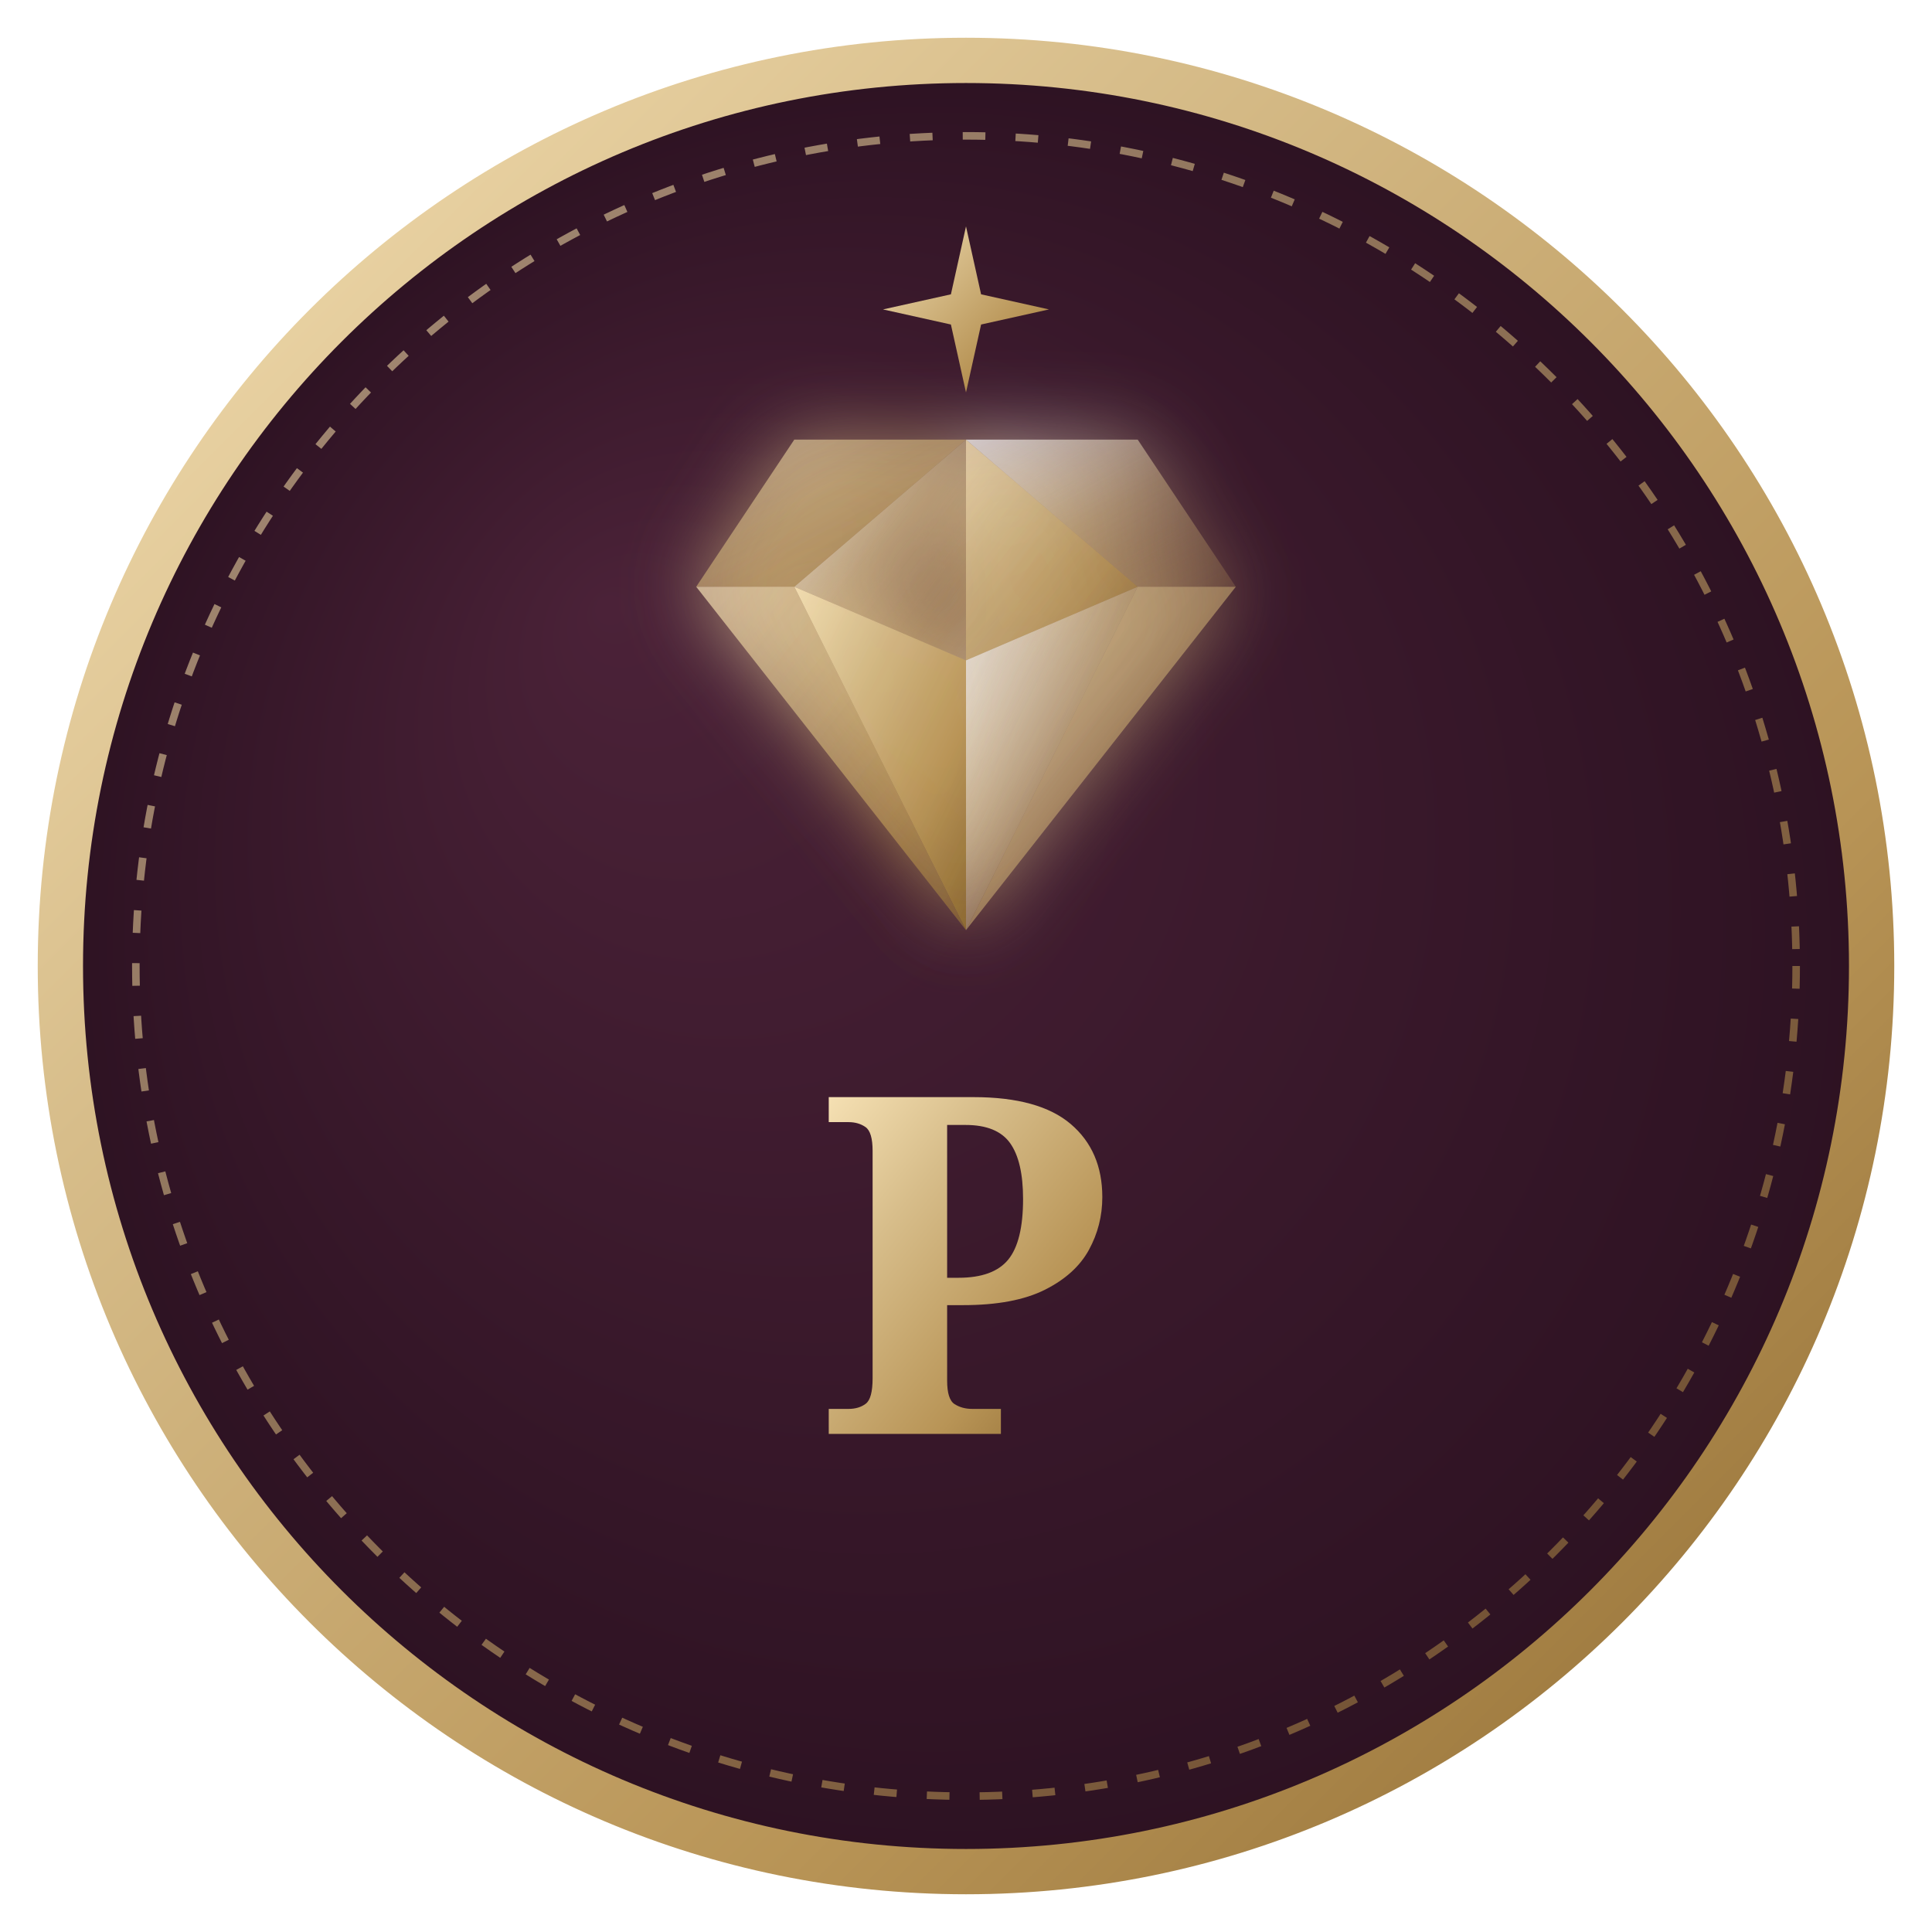
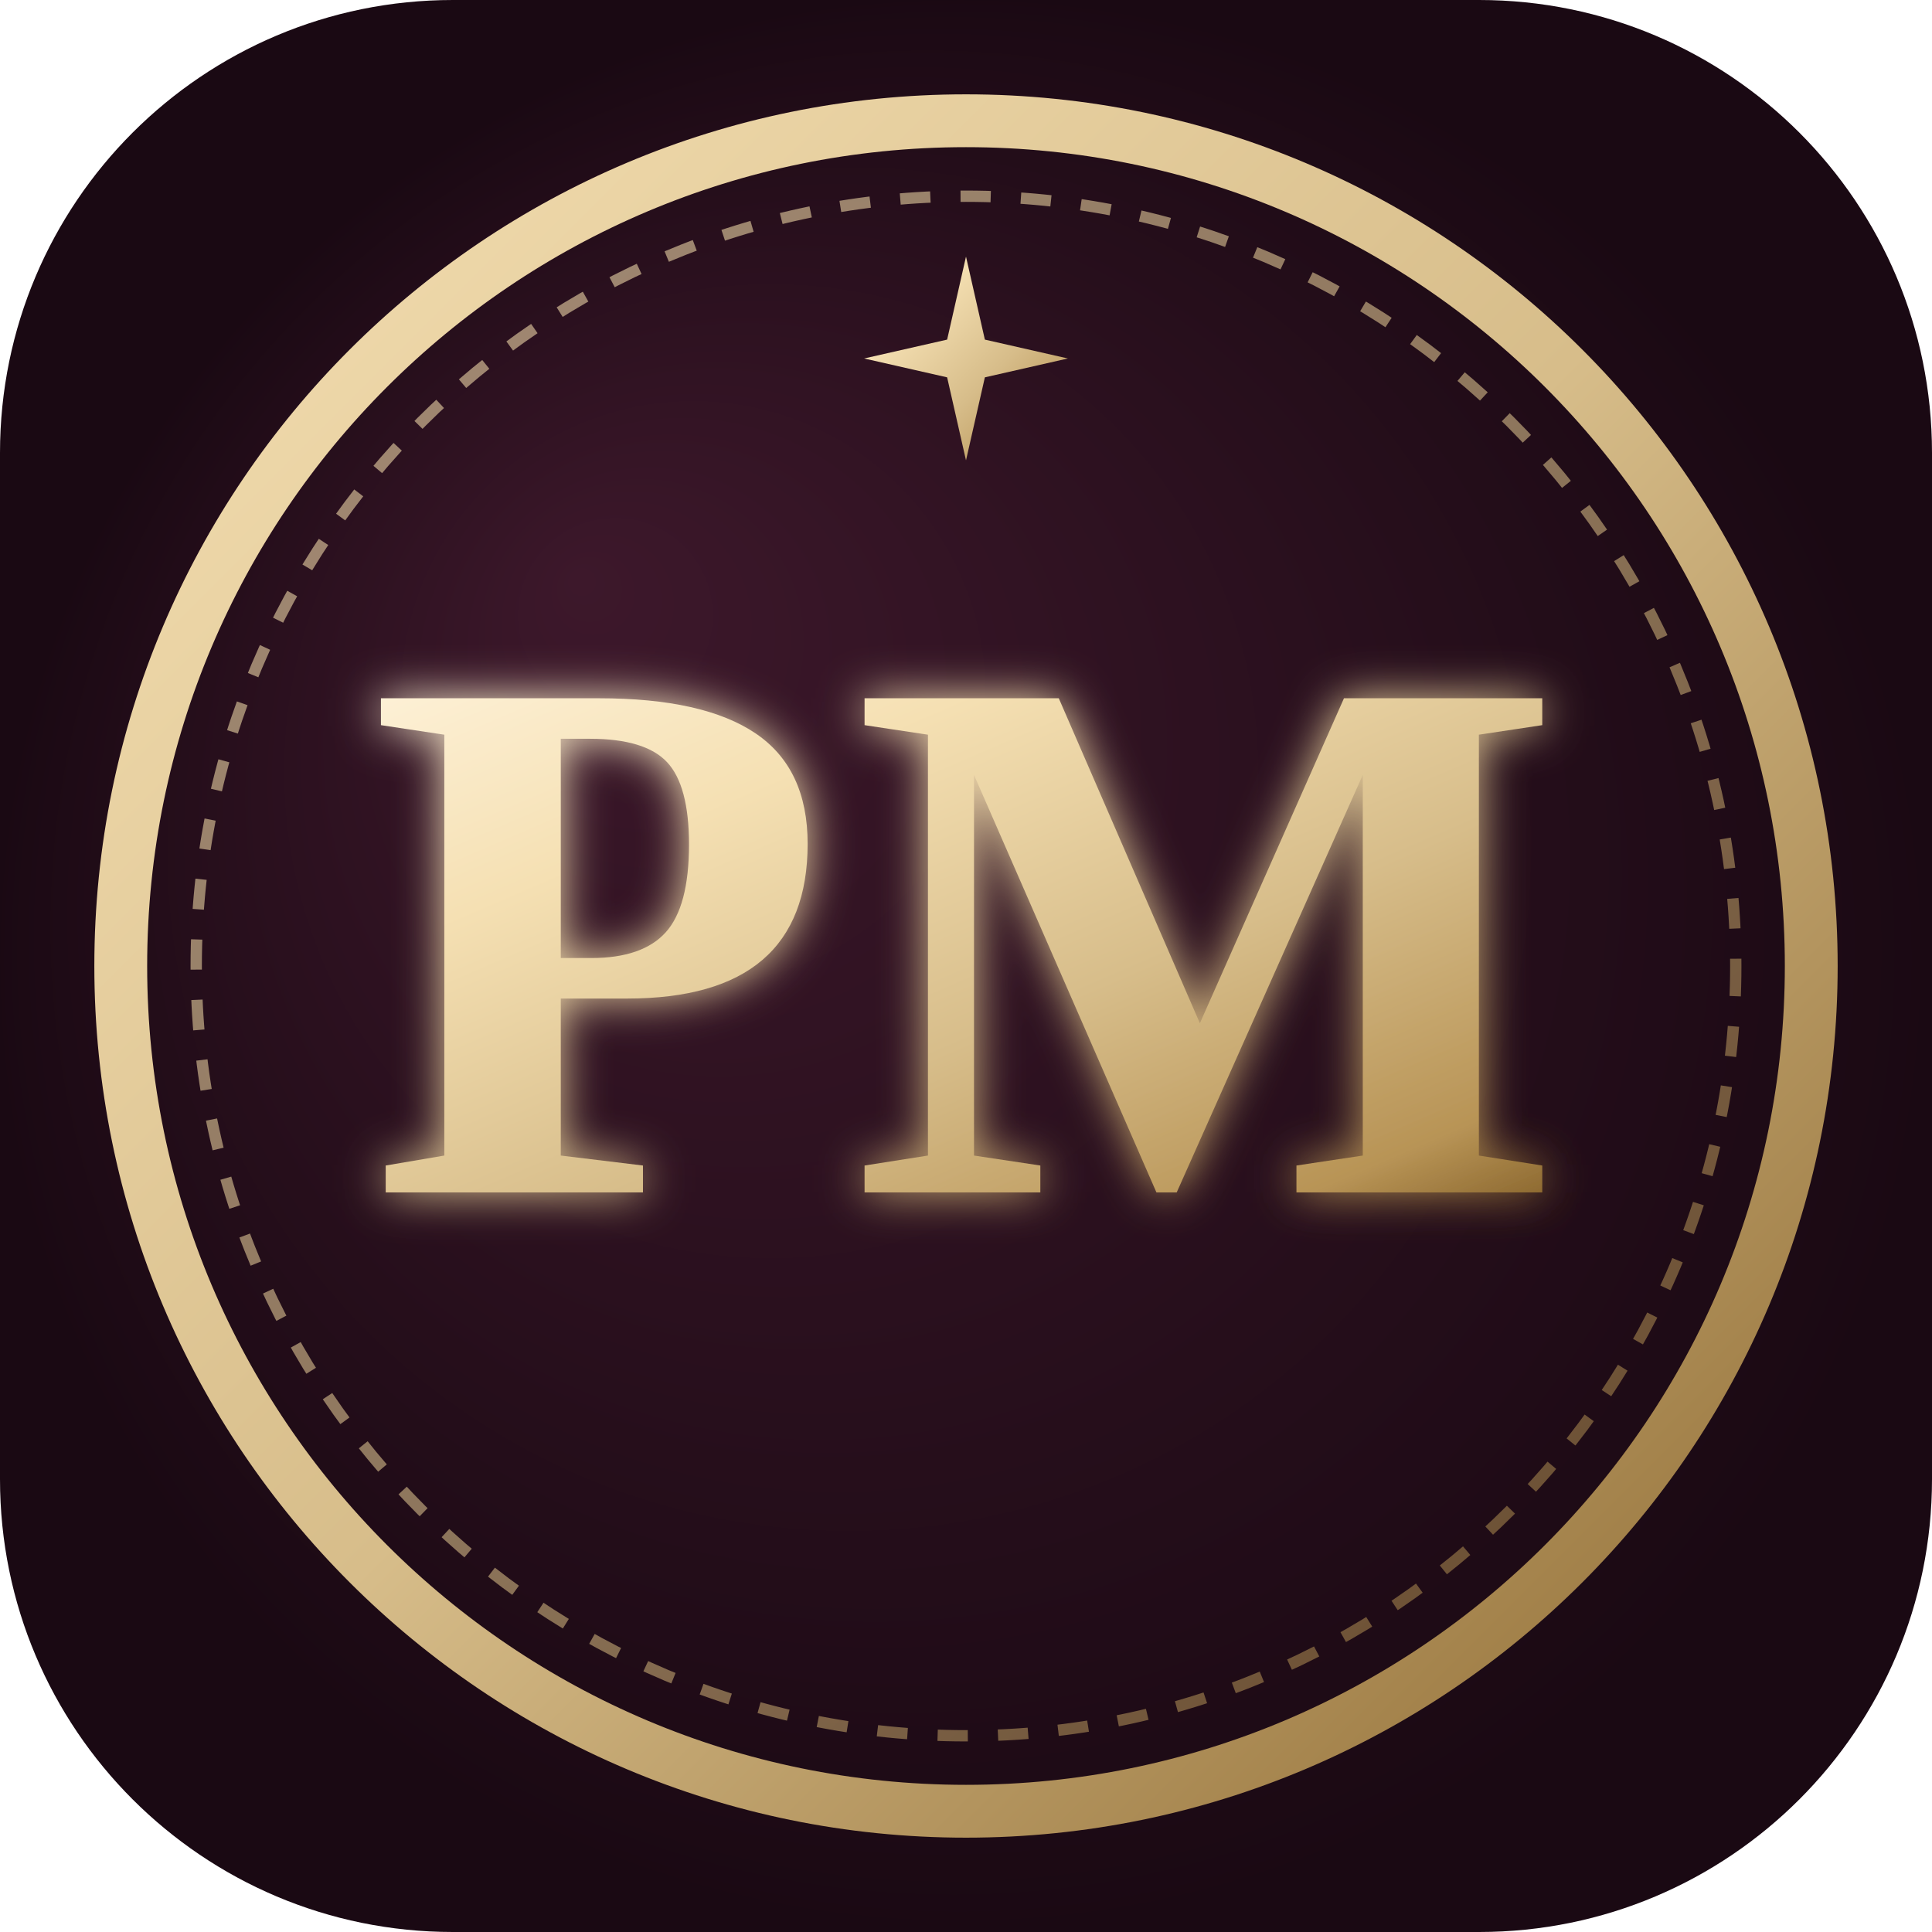
- <svg xmlns="http://www.w3.org/2000/svg" viewBox="0 0 512 512" width="100%" height="100%">
+ <svg xmlns="http://www.w3.org/2000/svg" viewBox="0 0 512 512" width="512" height="512">
  <defs>
    <radialGradient id="bg-grad" cx="50%" cy="50%" r="50%" fx="30%" fy="30%">
-       <stop offset="0%" stop-color="#4b2238" />
-       <stop offset="100%" stop-color="#2d1222" />
+       <stop offset="0%" stop-color="#3d182b" />
+       <stop offset="100%" stop-color="#1a0913" />
    </radialGradient>
    <linearGradient id="gold-grad" x1="0%" y1="0%" x2="100%" y2="100%">
-       <stop offset="0%" stop-color="#f5e0b3" />
-       <stop offset="30%" stop-color="#d7bd8a" />
-       <stop offset="70%" stop-color="#b89456" />
+       <stop offset="0%" stop-color="#fdf0d5" />
+       <stop offset="25%" stop-color="#f5e0b3" />
+       <stop offset="60%" stop-color="#d7bd8a" />
+       <stop offset="90%" stop-color="#b89456" />
      <stop offset="100%" stop-color="#8f6b32" />
    </linearGradient>
-     <linearGradient id="crystal-glow" x1="0%" y1="0%" x2="100%" y2="100%">
-       <stop offset="0%" stop-color="#ffffff" stop-opacity="0.9" />
-       <stop offset="50%" stop-color="#d7bd8a" stop-opacity="0.6" />
-       <stop offset="100%" stop-color="#b89456" stop-opacity="0.3" />
+     <linearGradient id="border-grad" x1="0%" y1="0%" x2="100%" y2="100%">
+       <stop offset="0%" stop-color="#f5e0b3" />
+       <stop offset="50%" stop-color="#d7bd8a" />
+       <stop offset="100%" stop-color="#8f6b32" />
    </linearGradient>
-     <filter id="glow" x="-20%" y="-20%" width="140%" height="140%">
-       <feGaussianBlur stdDeviation="8" result="blur" />
+     <filter id="gold-glow" x="-20%" y="-20%" width="140%" height="140%">
+       <feGaussianBlur stdDeviation="6" result="blur" />
      <feComposite in="SourceGraphic" in2="blur" operator="over" />
    </filter>
  </defs>
-   <circle cx="256" cy="256" r="240" fill="url(#bg-grad)" stroke="url(#gold-grad)" stroke-width="12" />
-   <circle cx="256" cy="256" r="220" fill="none" stroke="url(#gold-grad)" stroke-width="2" stroke-dasharray="6 8" opacity="0.6" />
-   <g transform="translate(256, 175) scale(1.3)" filter="url(#glow)">
-     <polygon points="0,-45 -35,-15 0,0" fill="url(#crystal-glow)" opacity="0.9" />
-     <polygon points="0,-45 35,-15 0,0" fill="url(#gold-grad)" opacity="0.8" />
-     <polygon points="-35,-15 -55,-15 -35,-45 0,-45" fill="url(#gold-grad)" opacity="0.65" />
-     <polygon points="35,-15 55,-15 35,-45 0,-45" fill="url(#crystal-glow)" opacity="0.75" />
-     <polygon points="-35,-15 0,55 0,0" fill="url(#gold-grad)" opacity="0.95" />
-     <polygon points="35,-15 0,55 0,0" fill="url(#crystal-glow)" opacity="0.85" />
-     <polygon points="-55,-15 0,55 -35,-15" fill="url(#gold-grad)" opacity="0.7" />
-     <polygon points="55,-15 0,55 35,-15" fill="url(#gold-grad)" opacity="0.6" />
-   </g>
-   <text x="256" y="380" font-family="'Manrope', 'Georgia', serif" font-size="125" font-weight="700" fill="url(#gold-grad)" text-anchor="middle" letter-spacing="2">P</text>
-   <path d="M256,60 L260,78 L278,82 L260,86 L256,104 L252,86 L234,82 L252,78 Z" fill="url(#gold-grad)" />
+   <rect width="512" height="512" rx="120" fill="url(#bg-grad)" />
+   <circle cx="256" cy="256" r="224" fill="none" stroke="url(#border-grad)" stroke-width="14" />
+   <circle cx="256" cy="256" r="204" fill="none" stroke="url(#border-grad)" stroke-width="3" stroke-dasharray="8 8" opacity="0.6" />
+   <text x="256" y="316" font-family="'Playfair Display', 'Georgia', 'Times New Roman', serif" font-size="200" font-weight="700" fill="url(#gold-grad)" text-anchor="middle" letter-spacing="6" filter="url(#gold-glow)">PM</text>
+   <path d="M256,68 L261,90 L283,95 L261,100 L256,122 L251,100 L229,95 L251,90 Z" fill="url(#gold-grad)" />
</svg>
